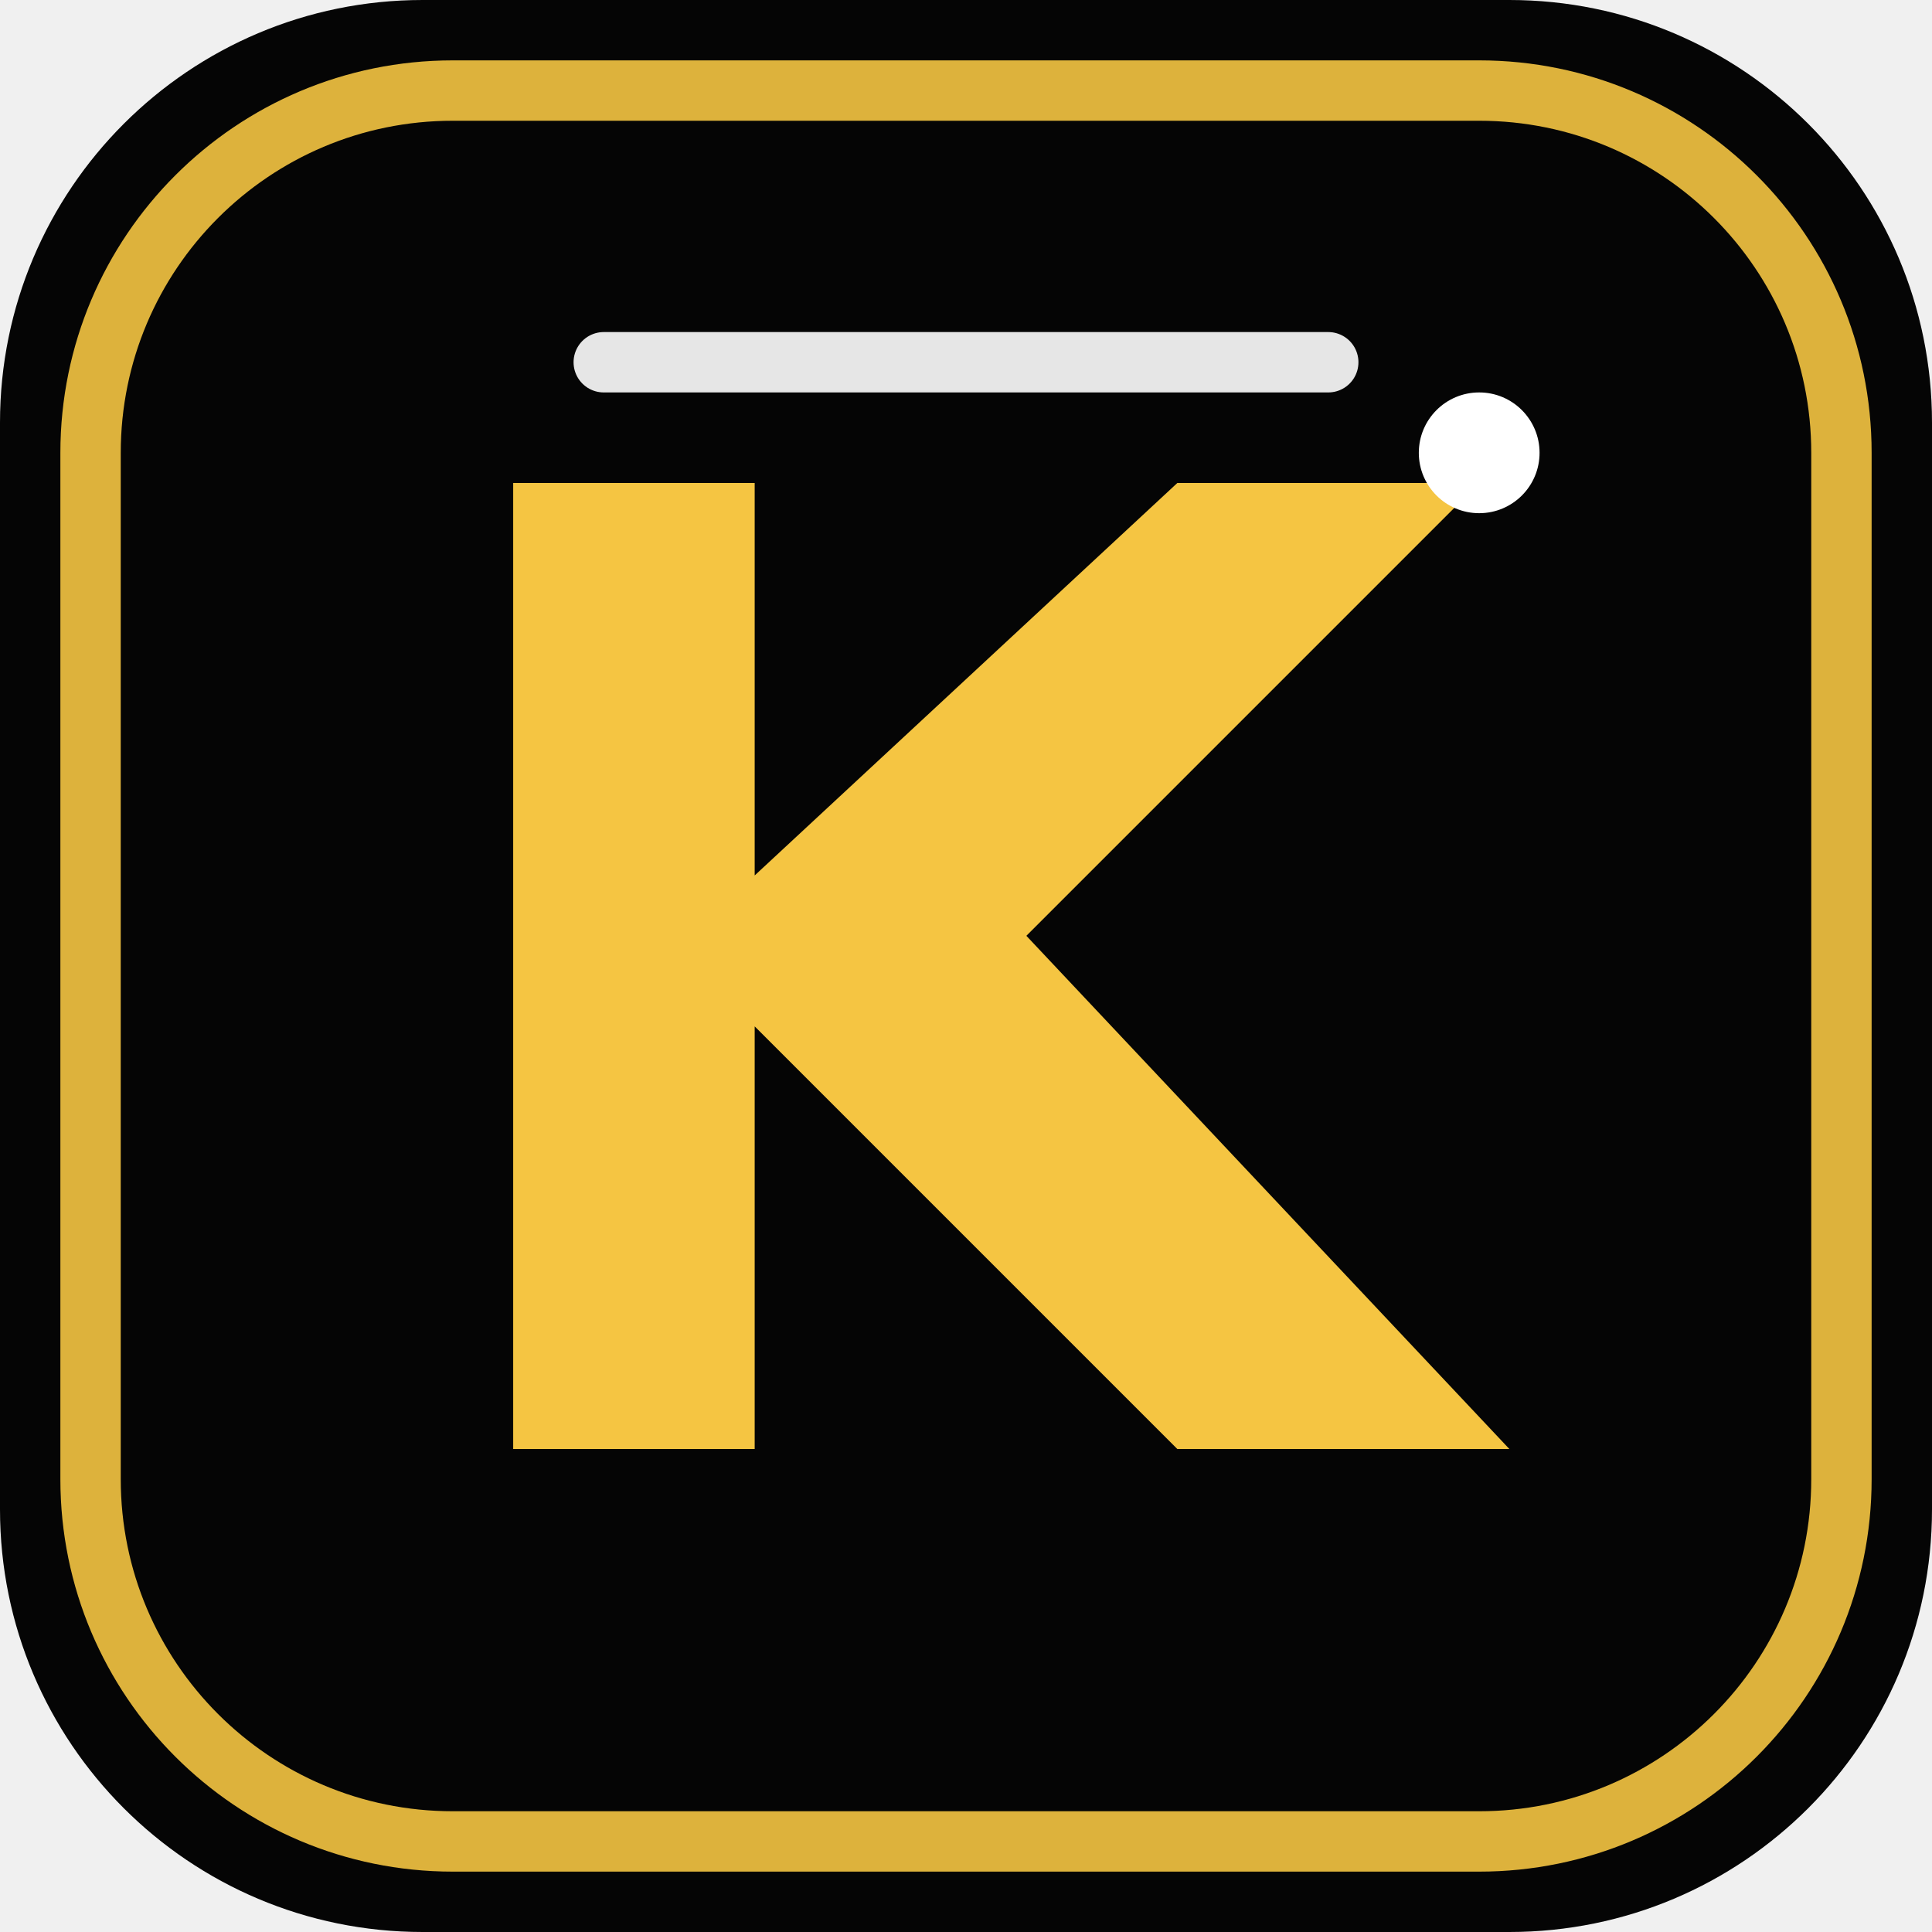
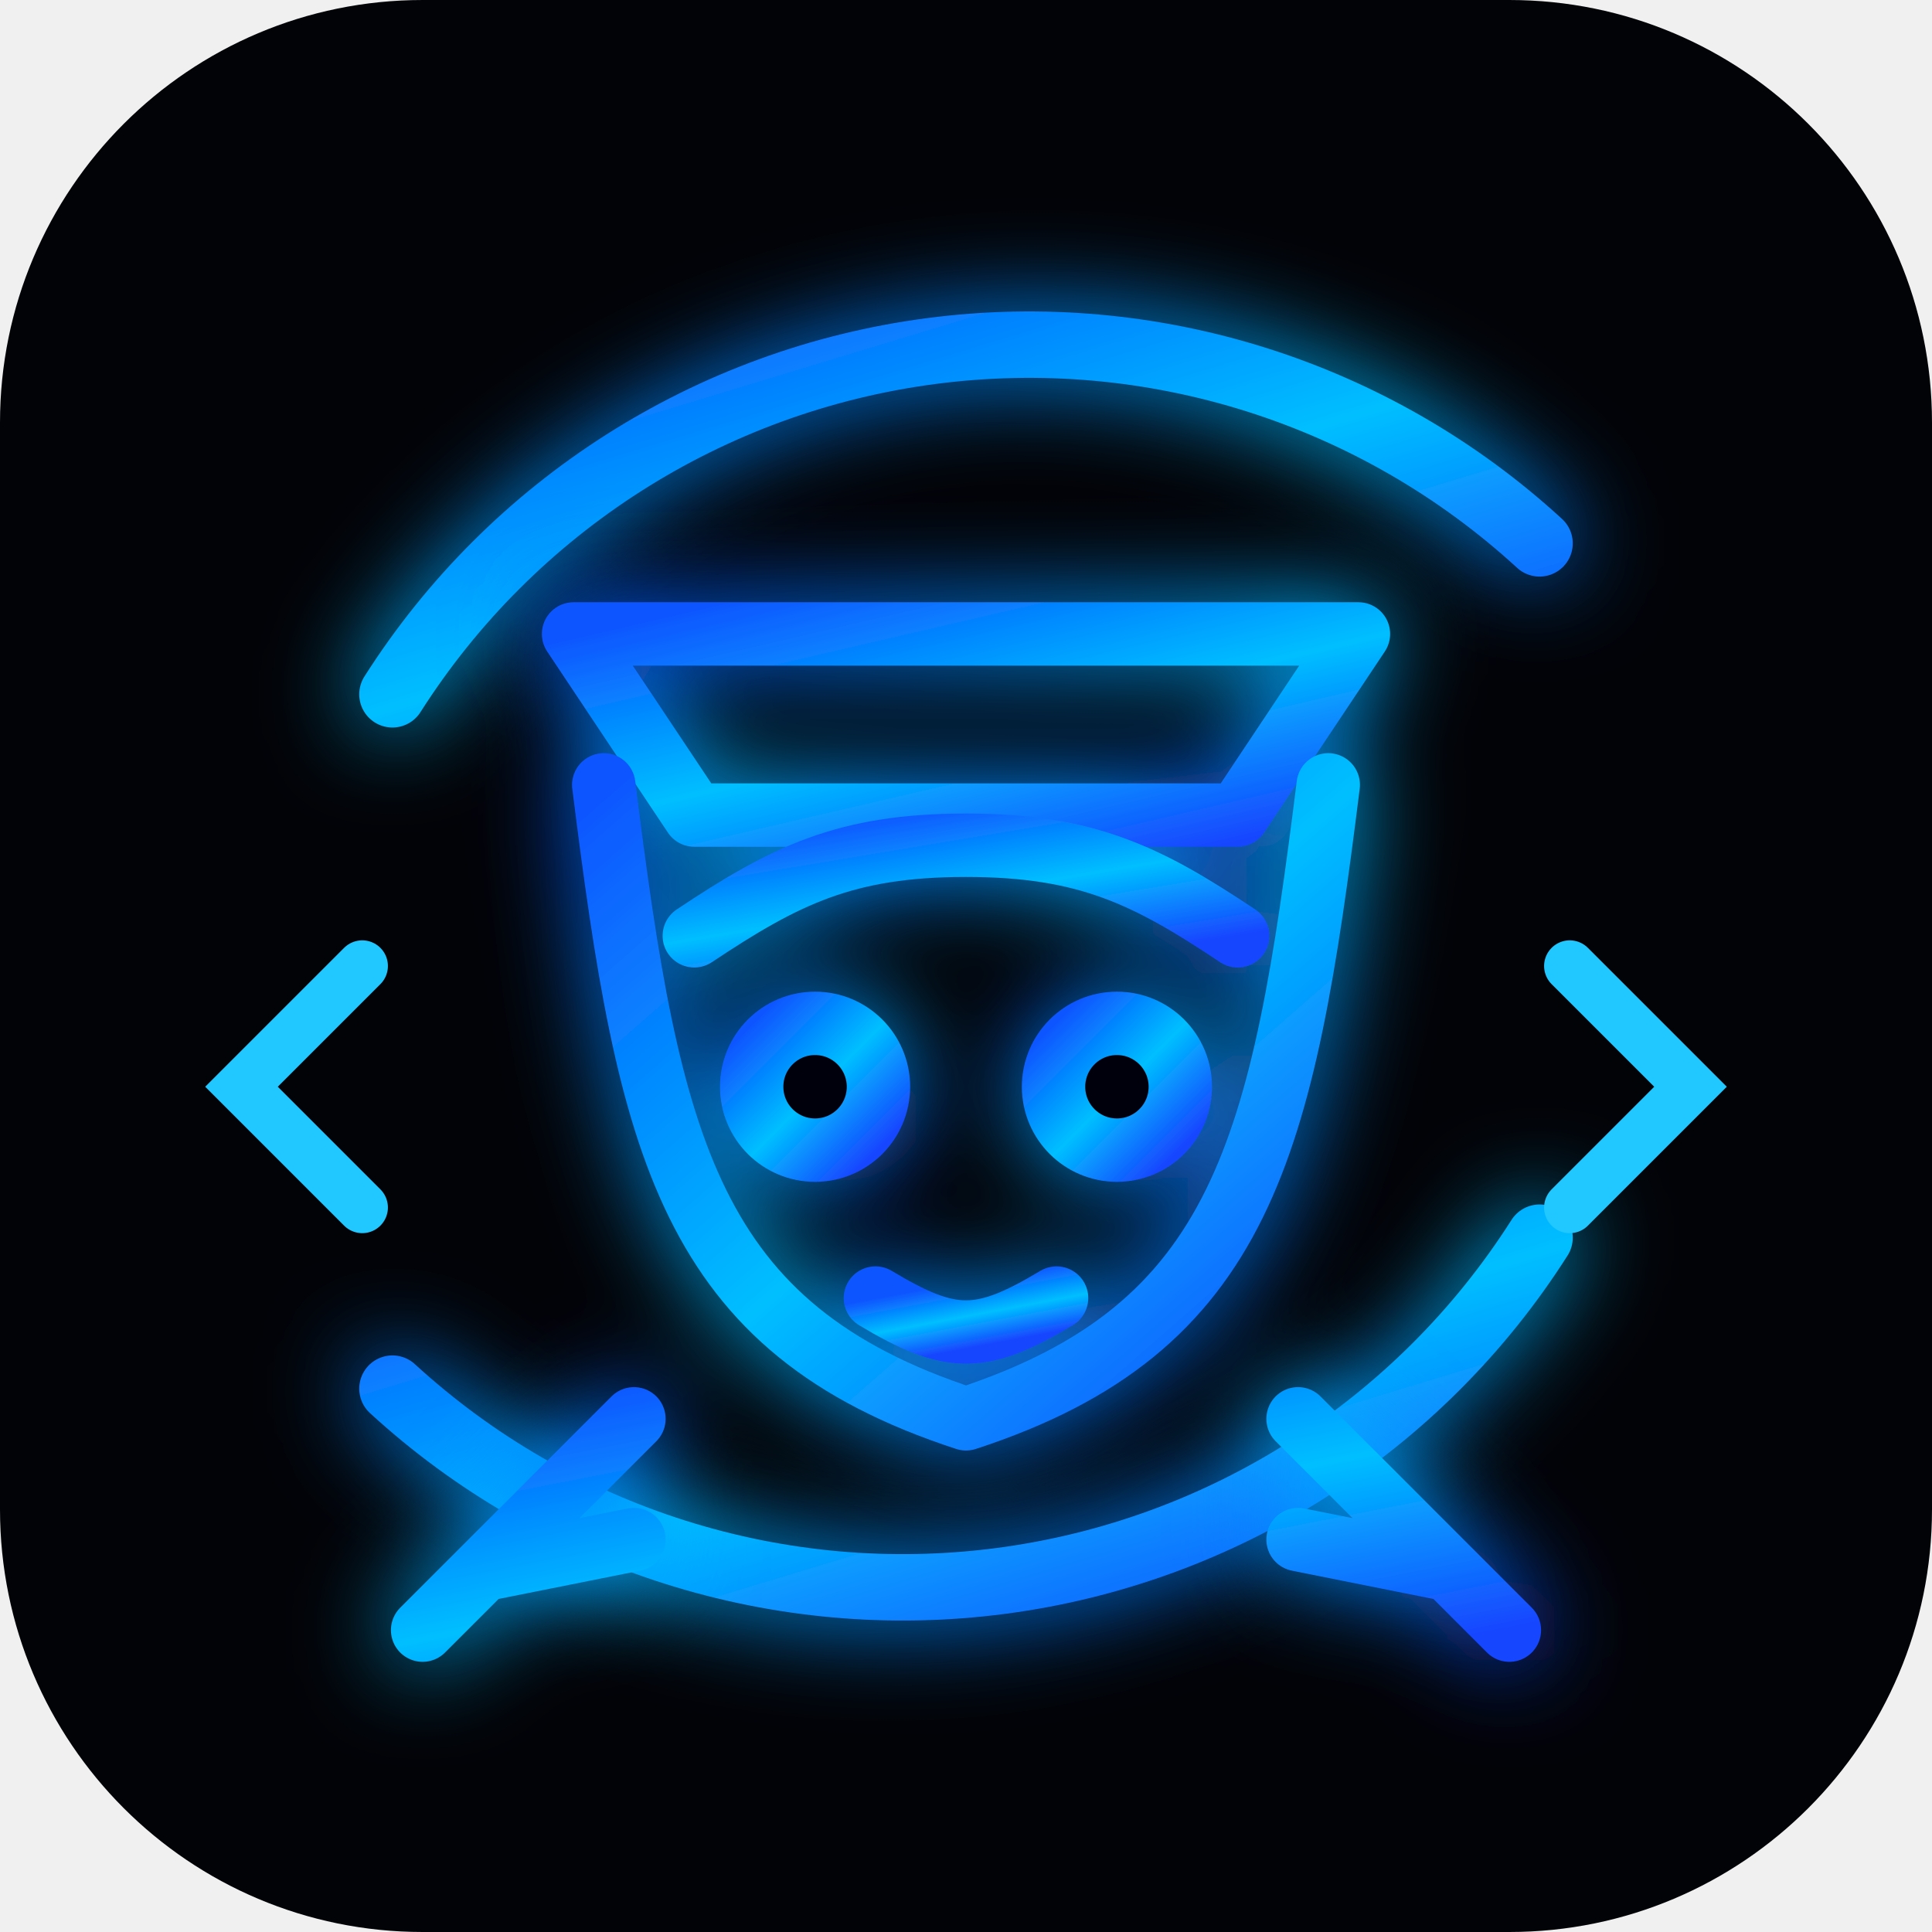
- <svg xmlns="http://www.w3.org/2000/svg" viewBox="0 0 64 64" role="img" aria-label="AnimeTracker">
-   <rect width="64" height="64" rx="14" fill="#050505" />
-   <rect x="3" y="3" width="58" height="58" rx="12" fill="none" stroke="#f5c542" stroke-width="2" opacity=".9" />
-   <path d="M17 48V16h8v13l14-13h10L34 31l16 17H39L25 34v14z" fill="#f5c542" />
-   <path d="M20 12h24" stroke="#fff" stroke-width="2" stroke-linecap="round" opacity=".9" />
-   <circle cx="49" cy="15" r="2" fill="#fff" />
+ <svg xmlns="http://www.w3.org/2000/svg" viewBox="0 0 64 64" role="img" aria-label="ONEBASE">
+   <defs>
+     <linearGradient id="b" x1="0" y1="0" x2="1" y2="1">
+       <stop offset="0" stop-color="#0b55ff" />
+       <stop offset=".52" stop-color="#00bfff" />
+       <stop offset="1" stop-color="#1746ff" />
+     </linearGradient>
+     <filter id="g" x="-40%" y="-40%" width="180%" height="180%">
+       <feGaussianBlur stdDeviation="1.6" result="blur" />
+       <feMerge>
+         <feMergeNode in="blur" />
+         <feMergeNode in="SourceGraphic" />
+       </feMerge>
+     </filter>
+   </defs>
+   <rect width="64" height="64" rx="14" fill="#020307" />
+   <g fill="none" stroke="url(#b)" stroke-linecap="round" filter="url(#g)">
+     <path d="M13 23A25 25 0 0 1 51 18" stroke-width="2.2" />
+     <path d="M51 41A25 25 0 0 1 13 46" stroke-width="2.2" />
+   </g>
+   <g fill="none" stroke="url(#b)" stroke-width="2.1" stroke-linecap="round" stroke-linejoin="round" filter="url(#g)">
+     <path d="M19 21h26l-4 6H23z" />
+     <path d="M20 26c1.5 12 2.8 18 12 21 9.2-3 10.5-9 12-21" />
+     <path d="M23 31c3-2 5-3 9-3s6 1 9 3" />
+     <circle cx="27" cy="36" r="2.1" fill="#020307" />
+     <circle cx="37" cy="36" r="2.1" fill="#020307" />
+     <path d="M29 43c2.5 1.5 3.5 1.5 6 0" />
+     <path d="M21 47 14 54M43 47l7 7M16 52l5-1M48 52l-5-1" />
+   </g>
+   <path d="M12 32 8 36l4 4M52 32l4 4-4 4" fill="none" stroke="#21c8ff" stroke-width="1.7" stroke-linecap="round" />
</svg>
